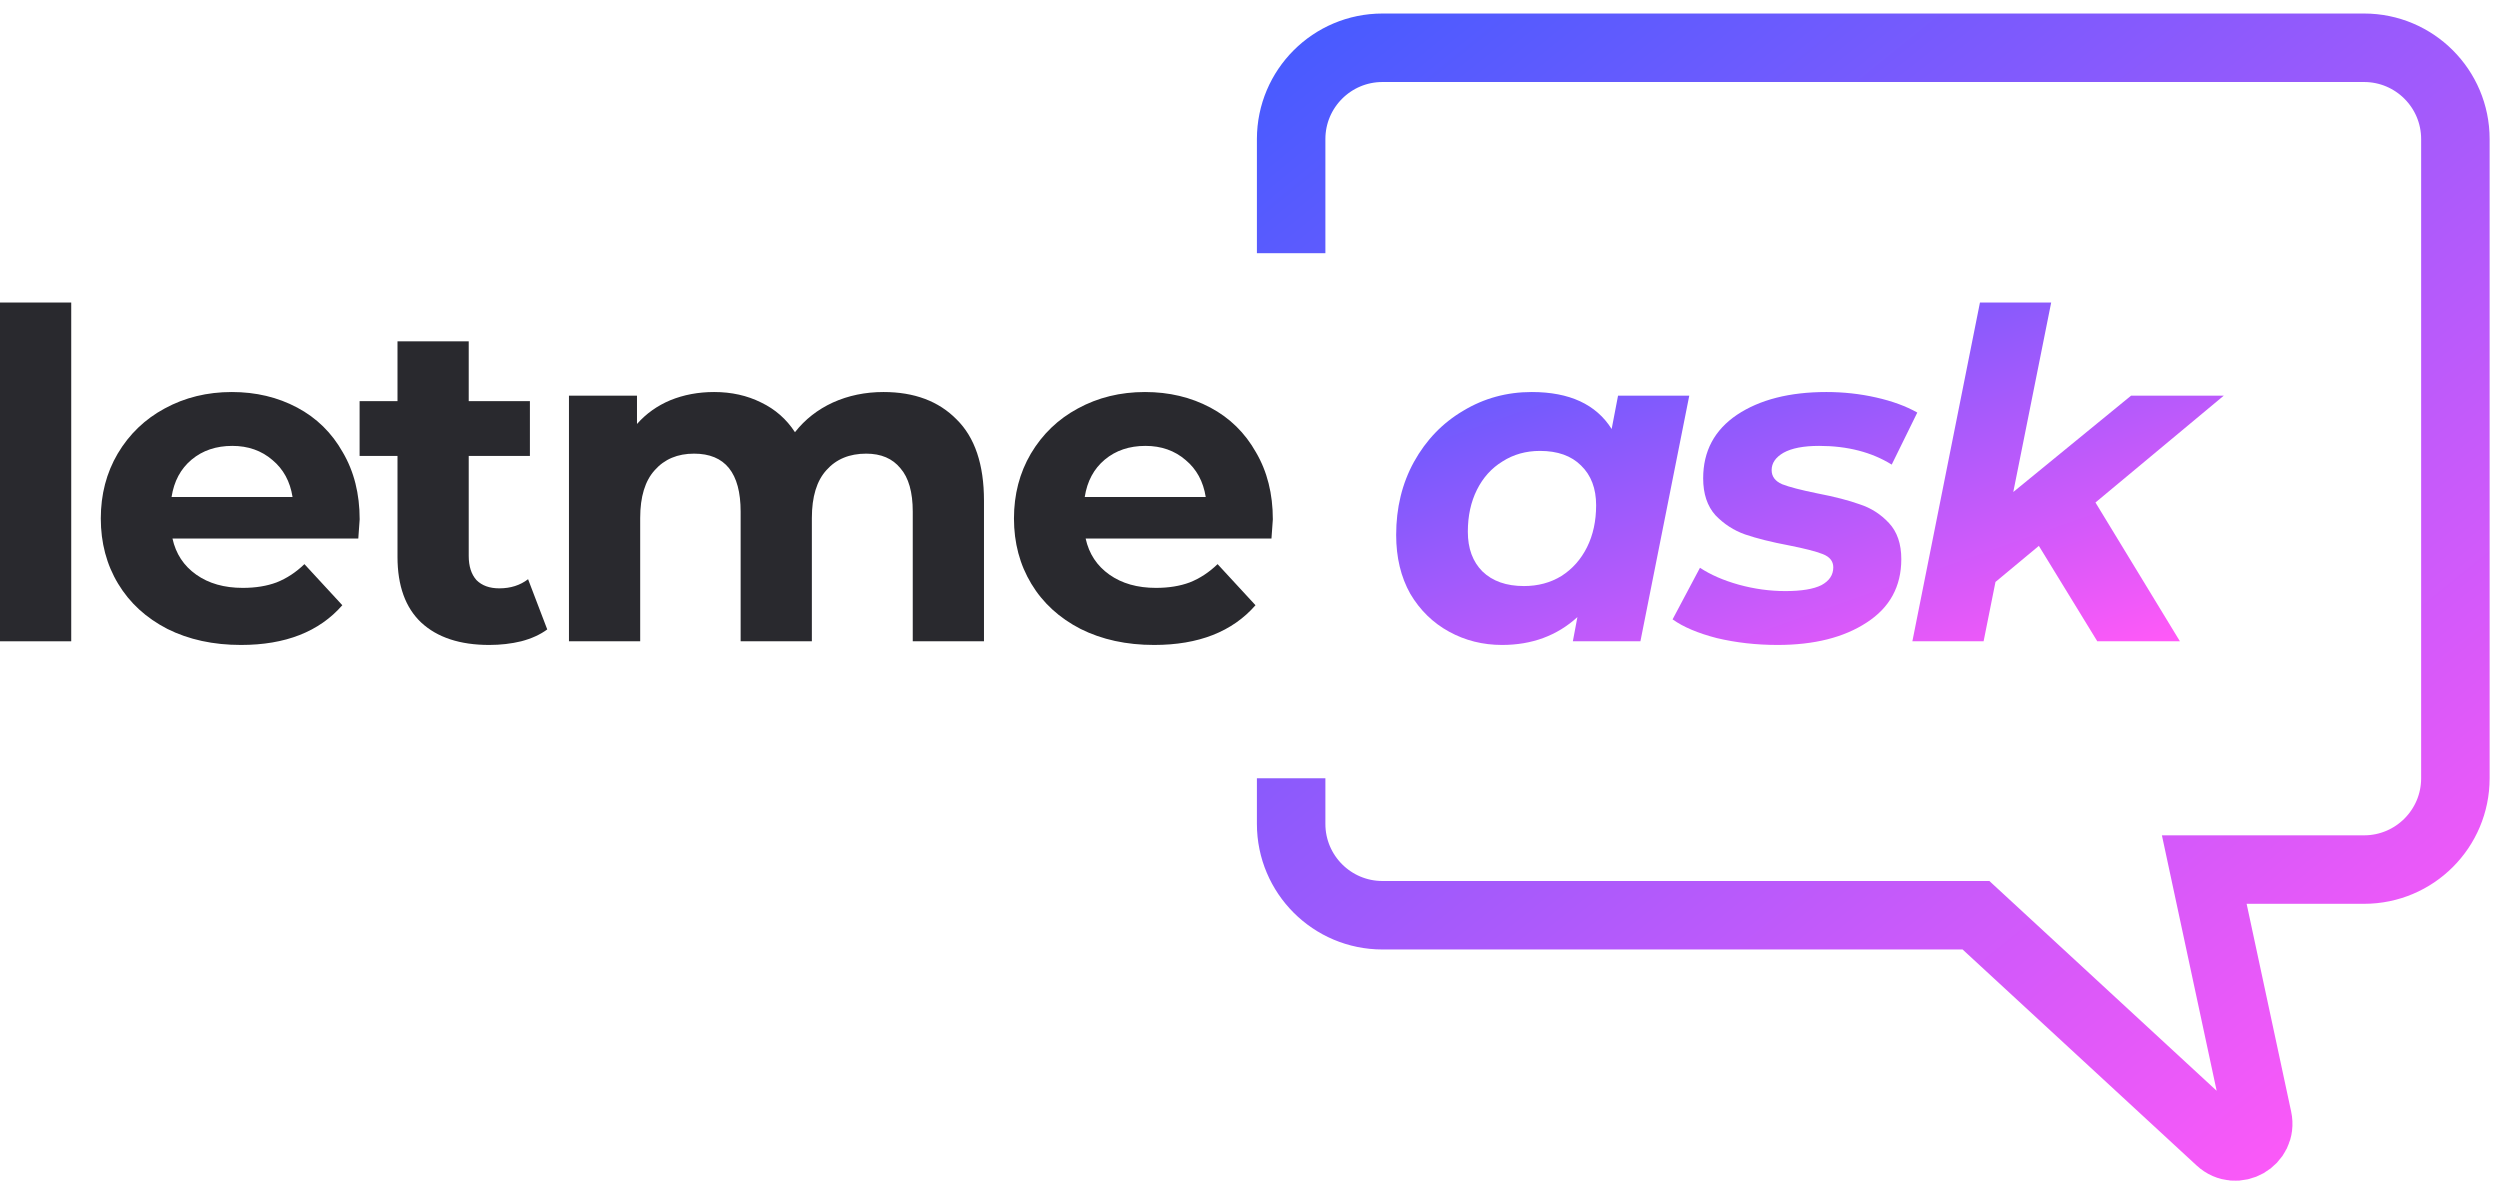
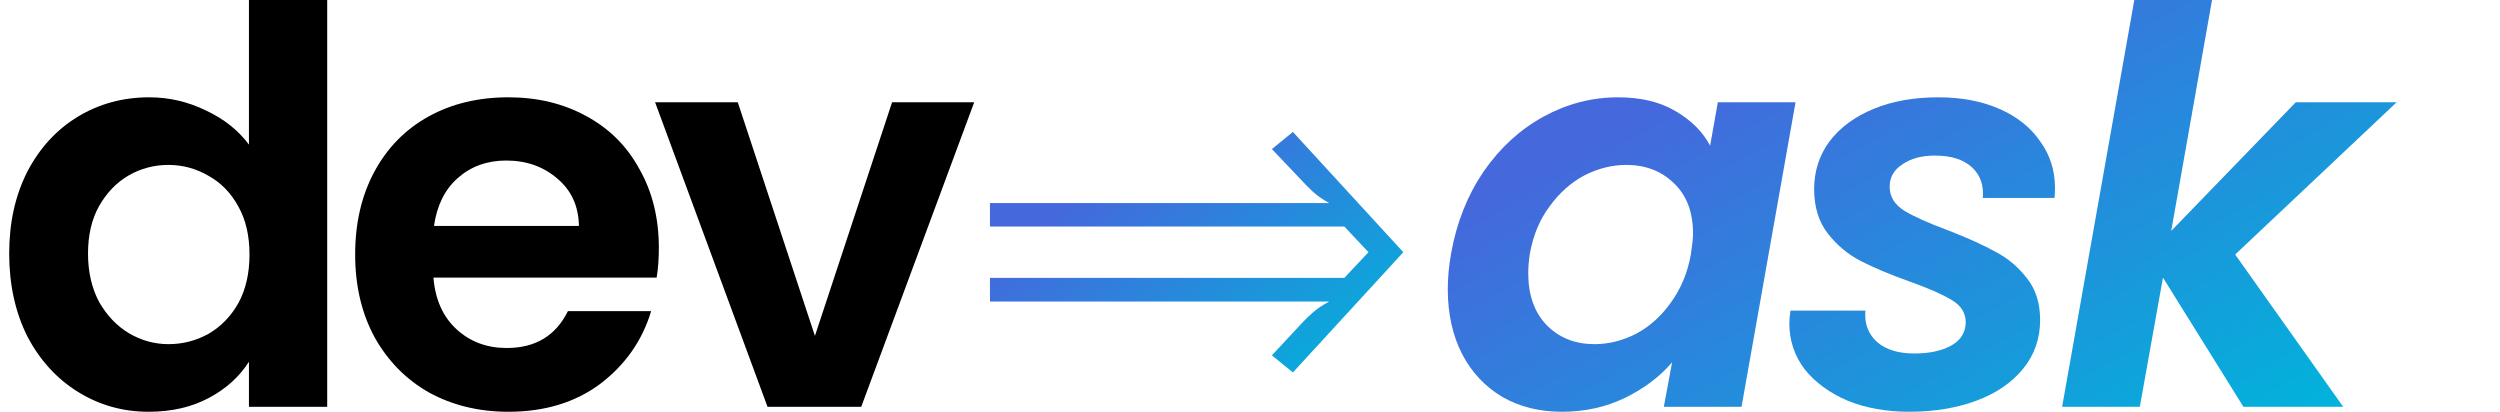
- <svg xmlns="http://www.w3.org/2000/svg" width="157" height="75" viewBox="0 0 157 75" fill="none">
-   <path d="M0 18.999H4.473V40.273H0V18.999Z" fill="#29292E" />
-   <path d="M22.587 32.618C22.587 32.675 22.558 33.077 22.501 33.822H10.832C11.042 34.778 11.539 35.533 12.323 36.087C13.106 36.642 14.081 36.919 15.247 36.919C16.05 36.919 16.757 36.804 17.369 36.575C18 36.326 18.583 35.944 19.118 35.428L21.498 38.008C20.045 39.671 17.923 40.503 15.133 40.503C13.393 40.503 11.854 40.168 10.516 39.499C9.178 38.811 8.146 37.865 7.42 36.661C6.693 35.457 6.33 34.09 6.33 32.561C6.33 31.051 6.684 29.694 7.391 28.489C8.117 27.266 9.102 26.32 10.344 25.651C11.606 24.963 13.011 24.619 14.559 24.619C16.069 24.619 17.436 24.944 18.659 25.593C19.883 26.243 20.838 27.18 21.526 28.403C22.234 29.608 22.587 31.012 22.587 32.618ZM14.588 28.002C13.575 28.002 12.724 28.289 12.036 28.862C11.348 29.436 10.927 30.219 10.774 31.213H18.372C18.22 30.238 17.799 29.464 17.111 28.891C16.423 28.298 15.582 28.002 14.588 28.002Z" fill="#29292E" />
-   <path d="M34.367 39.528C33.928 39.853 33.383 40.102 32.733 40.273C32.102 40.426 31.433 40.503 30.726 40.503C28.891 40.503 27.467 40.035 26.454 39.098C25.46 38.161 24.963 36.785 24.963 34.969V28.633H22.583V25.192H24.963V21.436H29.436V25.192H33.278V28.633H29.436V34.912C29.436 35.562 29.598 36.068 29.923 36.431C30.267 36.776 30.745 36.948 31.357 36.948C32.064 36.948 32.666 36.756 33.163 36.374L34.367 39.528Z" fill="#29292E" />
-   <path d="M55.486 24.619C57.417 24.619 58.946 25.192 60.074 26.339C61.221 27.467 61.794 29.168 61.794 31.443V40.273H57.321V32.131C57.321 30.907 57.063 29.999 56.547 29.407C56.05 28.795 55.333 28.489 54.397 28.489C53.345 28.489 52.514 28.833 51.902 29.522C51.291 30.191 50.985 31.194 50.985 32.532V40.273H46.512V32.131C46.512 29.703 45.537 28.489 43.587 28.489C42.555 28.489 41.733 28.833 41.122 29.522C40.51 30.191 40.204 31.194 40.204 32.532V40.273H35.731V24.848H40.003V26.626C40.577 25.976 41.275 25.479 42.096 25.135C42.938 24.791 43.855 24.619 44.849 24.619C45.938 24.619 46.923 24.838 47.802 25.278C48.681 25.699 49.389 26.32 49.924 27.142C50.555 26.339 51.348 25.718 52.304 25.278C53.279 24.838 54.339 24.619 55.486 24.619Z" fill="#29292E" />
-   <path d="M79.934 32.618C79.934 32.675 79.906 33.077 79.848 33.822H68.179C68.389 34.778 68.886 35.533 69.67 36.087C70.454 36.642 71.428 36.919 72.594 36.919C73.397 36.919 74.104 36.804 74.716 36.575C75.347 36.326 75.93 35.944 76.465 35.428L78.845 38.008C77.392 39.671 75.27 40.503 72.48 40.503C70.74 40.503 69.201 40.168 67.864 39.499C66.525 38.811 65.493 37.865 64.767 36.661C64.041 35.457 63.677 34.09 63.677 32.561C63.677 31.051 64.031 29.694 64.738 28.489C65.465 27.266 66.449 26.32 67.692 25.651C68.953 24.963 70.358 24.619 71.906 24.619C73.416 24.619 74.783 24.944 76.006 25.593C77.23 26.243 78.185 27.18 78.874 28.403C79.581 29.608 79.934 31.012 79.934 32.618ZM71.935 28.002C70.922 28.002 70.071 28.289 69.383 28.862C68.695 29.436 68.275 30.219 68.121 31.213H75.72C75.567 30.238 75.146 29.464 74.458 28.891C73.77 28.298 72.929 28.002 71.935 28.002Z" fill="#29292E" />
-   <path d="M106.086 24.848L103.018 40.273H98.775L99.061 38.754C97.781 39.92 96.204 40.503 94.331 40.503C93.126 40.503 92.018 40.226 91.005 39.671C89.992 39.117 89.179 38.324 88.567 37.292C87.975 36.24 87.679 35.007 87.679 33.593C87.679 31.892 88.051 30.363 88.797 29.006C89.561 27.629 90.594 26.559 91.894 25.794C93.193 25.011 94.627 24.619 96.194 24.619C98.564 24.619 100.237 25.393 101.212 26.941L101.613 24.848H106.086ZM95.707 36.804C96.586 36.804 97.37 36.594 98.058 36.173C98.746 35.734 99.281 35.132 99.664 34.367C100.046 33.602 100.237 32.723 100.237 31.729C100.237 30.678 99.922 29.846 99.291 29.235C98.679 28.623 97.819 28.317 96.71 28.317C95.831 28.317 95.047 28.537 94.359 28.977C93.671 29.397 93.136 29.99 92.754 30.754C92.371 31.519 92.18 32.398 92.18 33.392C92.18 34.444 92.486 35.275 93.098 35.887C93.728 36.498 94.598 36.804 95.707 36.804Z" fill="url(#paint0_linear)" />
-   <path d="M111.632 40.503C110.294 40.503 109.023 40.359 107.819 40.073C106.634 39.767 105.707 39.375 105.038 38.897L106.758 35.657C107.427 36.097 108.239 36.451 109.195 36.718C110.17 36.986 111.145 37.12 112.119 37.12C113.133 37.12 113.888 36.995 114.385 36.747C114.882 36.479 115.13 36.106 115.13 35.629C115.13 35.246 114.91 34.969 114.471 34.797C114.031 34.625 113.324 34.444 112.349 34.252C111.24 34.042 110.323 33.813 109.596 33.564C108.889 33.316 108.268 32.914 107.733 32.36C107.217 31.787 106.959 31.012 106.959 30.038C106.959 28.336 107.666 27.008 109.08 26.052C110.514 25.096 112.387 24.619 114.7 24.619C115.77 24.619 116.812 24.733 117.825 24.963C118.838 25.192 119.698 25.508 120.406 25.909L118.8 29.177C117.538 28.394 116.019 28.002 114.241 28.002C113.266 28.002 112.521 28.145 112.005 28.432C111.508 28.719 111.259 29.082 111.259 29.522C111.259 29.923 111.479 30.219 111.919 30.41C112.358 30.582 113.094 30.774 114.127 30.984C115.216 31.194 116.105 31.424 116.793 31.672C117.5 31.901 118.112 32.293 118.628 32.847C119.144 33.402 119.402 34.157 119.402 35.113C119.402 36.833 118.676 38.161 117.223 39.098C115.79 40.035 113.926 40.503 111.632 40.503Z" fill="url(#paint1_linear)" />
-   <path d="M131.595 31.557L136.899 40.273H131.71L128.04 34.281L125.316 36.546L124.57 40.273H120.097L124.341 18.999H128.814L126.434 30.898L133.831 24.848H139.652L131.595 31.557Z" fill="url(#paint2_linear)" />
-   <path d="M81.084 15.902V8.734C81.084 5.567 83.652 3 86.819 3H148.463C151.63 3 154.198 5.567 154.198 8.734V48.875C154.198 52.042 151.63 54.609 148.463 54.609H138.428L141.782 70.26C142.075 71.628 140.436 72.563 139.408 71.614L124.092 57.477H86.819C83.652 57.477 81.084 54.909 81.084 51.742V48.875" stroke="url(#paint3_linear)" stroke-width="4.301" />
+ <svg xmlns="http://www.w3.org/2000/svg" width="170" height="28" viewBox="0 0 170 28" fill="none">
+   <path d="M98.674 17.234C99.048 15.14 99.785 13.284 100.885 11.664C102.009 10.044 103.371 8.798 104.97 7.925C106.569 7.053 108.256 6.617 110.029 6.617C111.579 6.617 112.878 6.928 113.927 7.551C115.002 8.174 115.789 8.96 116.288 9.907L116.813 6.953H122.097L118.425 27.664H113.14L113.702 24.636C112.878 25.608 111.803 26.417 110.479 27.065C109.18 27.689 107.756 28 106.207 28C104.683 28 103.333 27.664 102.159 26.991C100.985 26.293 100.073 25.321 99.423 24.075C98.774 22.804 98.449 21.333 98.449 19.664C98.449 18.891 98.524 18.081 98.674 17.234ZM114.977 17.308C115.077 16.66 115.126 16.187 115.126 15.888C115.126 14.417 114.689 13.271 113.815 12.449C112.965 11.626 111.891 11.215 110.592 11.215C109.617 11.215 108.668 11.452 107.743 11.925C106.844 12.399 106.057 13.097 105.382 14.019C104.708 14.916 104.258 15.988 104.033 17.234C103.958 17.707 103.921 18.156 103.921 18.579C103.921 20.075 104.345 21.259 105.195 22.131C106.044 22.978 107.119 23.402 108.418 23.402C109.392 23.402 110.342 23.165 111.266 22.692C112.191 22.193 112.978 21.483 113.627 20.561C114.302 19.639 114.752 18.555 114.977 17.308Z" fill="url(#paint0_linear)" />
+   <path d="M129.808 28C128.284 28 126.897 27.751 125.648 27.252C124.424 26.729 123.449 26.019 122.725 25.122C122.025 24.199 121.675 23.153 121.675 21.981C121.675 21.807 121.7 21.52 121.75 21.122H126.847C126.772 21.994 127.034 22.704 127.634 23.252C128.234 23.776 129.083 24.037 130.183 24.037C131.182 24.037 132.007 23.863 132.656 23.514C133.331 23.14 133.668 22.604 133.668 21.907C133.668 21.284 133.356 20.785 132.731 20.411C132.131 20.037 131.17 19.614 129.845 19.14C128.521 18.667 127.422 18.206 126.547 17.757C125.673 17.308 124.923 16.685 124.299 15.888C123.674 15.09 123.362 14.081 123.362 12.86C123.362 11.639 123.711 10.555 124.411 9.607C125.136 8.66 126.135 7.925 127.409 7.402C128.684 6.878 130.145 6.617 131.794 6.617C133.368 6.617 134.755 6.878 135.954 7.402C137.154 7.925 138.078 8.66 138.728 9.607C139.402 10.53 139.74 11.589 139.74 12.785C139.74 13.084 139.727 13.308 139.702 13.458H134.83C134.905 12.586 134.655 11.888 134.08 11.364C133.506 10.841 132.669 10.579 131.569 10.579C130.67 10.579 129.933 10.779 129.358 11.178C128.783 11.551 128.496 12.062 128.496 12.71C128.496 13.358 128.821 13.894 129.471 14.318C130.12 14.716 131.12 15.165 132.469 15.664C133.818 16.187 134.892 16.673 135.692 17.122C136.516 17.545 137.228 18.143 137.828 18.916C138.428 19.664 138.728 20.611 138.728 21.757C138.728 23.028 138.34 24.137 137.566 25.084C136.791 26.031 135.729 26.754 134.38 27.252C133.031 27.751 131.507 28 129.808 28Z" fill="url(#paint1_linear)" />
+   <path d="M151.992 17.308L159.338 27.664H152.554L147.082 18.878L145.508 27.664H140.224L145.133 0H150.418L147.644 15.701L156.114 6.953H162.973L151.992 17.308Z" fill="url(#paint2_linear)" />
+   <path d="M87.917 8.972L95.426 17.15L87.917 25.327L86.489 24.163L88.502 22.001C88.74 21.742 88.997 21.492 89.273 21.252C89.549 21.003 89.92 20.753 90.386 20.504H67.317V18.896H91.414L93.056 17.15L91.414 15.403H67.317V13.809H90.386C89.92 13.55 89.549 13.292 89.273 13.033C88.997 12.774 88.74 12.516 88.502 12.257L86.489 10.136L87.917 8.972Z" fill="url(#paint3_linear)" />
+   <path d="M0.625 17.234C0.625 15.14 1.038 13.284 1.862 11.664C2.712 10.044 3.861 8.798 5.31 7.925C6.759 7.053 8.371 6.617 10.145 6.617C11.494 6.617 12.781 6.916 14.005 7.514C15.229 8.087 16.204 8.86 16.928 9.832V0H22.25V27.664H16.928V24.598C16.279 25.62 15.367 26.442 14.192 27.065C13.018 27.689 11.656 28 10.107 28C8.358 28 6.759 27.551 5.31 26.654C3.861 25.757 2.712 24.498 1.862 22.878C1.038 21.234 0.625 19.352 0.625 17.234ZM16.966 17.308C16.966 16.037 16.716 14.953 16.216 14.056C15.716 13.134 15.042 12.436 14.192 11.963C13.343 11.464 12.431 11.215 11.456 11.215C10.482 11.215 9.582 11.452 8.758 11.925C7.933 12.399 7.259 13.097 6.734 14.019C6.234 14.916 5.985 15.988 5.985 17.234C5.985 18.48 6.234 19.576 6.734 20.523C7.259 21.445 7.933 22.156 8.758 22.654C9.607 23.153 10.507 23.402 11.456 23.402C12.431 23.402 13.343 23.165 14.192 22.692C15.042 22.193 15.716 21.495 16.216 20.598C16.716 19.676 16.966 18.579 16.966 17.308Z" fill="black" />
+   <path d="M44.802 16.86C44.802 17.608 44.752 18.28 44.652 18.878H29.473C29.598 20.374 30.123 21.545 31.047 22.392C31.972 23.24 33.109 23.664 34.458 23.664C36.407 23.664 37.793 22.829 38.618 21.159H44.277C43.677 23.153 42.528 24.797 40.829 26.093C39.13 27.364 37.044 28 34.57 28C32.572 28 30.773 27.564 29.174 26.692C27.599 25.794 26.363 24.536 25.463 22.916C24.589 21.296 24.151 19.427 24.151 17.308C24.151 15.165 24.589 13.284 25.463 11.664C26.338 10.044 27.562 8.798 29.136 7.925C30.71 7.053 32.522 6.617 34.57 6.617C36.544 6.617 38.306 7.04 39.855 7.888C41.429 8.735 42.641 9.944 43.49 11.514C44.364 13.059 44.802 14.841 44.802 16.86ZM39.367 15.364C39.343 14.019 38.855 12.947 37.906 12.149C36.956 11.327 35.795 10.916 34.42 10.916C33.121 10.916 32.022 11.315 31.122 12.112C30.248 12.885 29.711 13.969 29.511 15.364H39.367Z" fill="black" />
+   <path d="M55.415 22.841L60.662 6.953H66.246L58.563 27.664H52.192L44.546 6.953H50.168L55.415 22.841Z" fill="black" />
  <defs>
-     <linearGradient id="paint0_linear" x1="87.679" y1="18.999" x2="99.758" y2="53.111" gradientUnits="userSpaceOnUse">
-       <stop stop-color="#485BFF" />
-       <stop offset="1" stop-color="#FF59F8" />
+     <linearGradient id="paint0_linear" x1="104.771" y1="11.308" x2="124.511" y2="47.096" gradientUnits="userSpaceOnUse">
+       <stop stop-color="#4568DC" />
+       <stop offset="1" stop-color="#00B4DB" />
    </linearGradient>
-     <linearGradient id="paint1_linear" x1="87.679" y1="18.999" x2="99.758" y2="53.111" gradientUnits="userSpaceOnUse">
-       <stop stop-color="#485BFF" />
-       <stop offset="1" stop-color="#FF59F8" />
+     <linearGradient id="paint1_linear" x1="104.771" y1="11.308" x2="124.511" y2="47.096" gradientUnits="userSpaceOnUse">
+       <stop stop-color="#4568DC" />
+       <stop offset="1" stop-color="#00B4DB" />
    </linearGradient>
-     <linearGradient id="paint2_linear" x1="87.679" y1="18.999" x2="99.758" y2="53.111" gradientUnits="userSpaceOnUse">
-       <stop stop-color="#485BFF" />
-       <stop offset="1" stop-color="#FF59F8" />
+     <linearGradient id="paint2_linear" x1="104.771" y1="11.308" x2="124.511" y2="47.096" gradientUnits="userSpaceOnUse">
+       <stop stop-color="#4568DC" />
+       <stop offset="1" stop-color="#00B4DB" />
    </linearGradient>
-     <linearGradient id="paint3_linear" x1="81.084" y1="3" x2="141.295" y2="77.547" gradientUnits="userSpaceOnUse">
-       <stop stop-color="#485BFF" />
-       <stop offset="1" stop-color="#FF59F8" />
+     <linearGradient id="paint3_linear" x1="70.071" y1="15.577" x2="83.106" y2="33.201" gradientUnits="userSpaceOnUse">
+       <stop stop-color="#4568DC" />
+       <stop offset="1" stop-color="#00B4DB" />
    </linearGradient>
  </defs>
</svg>
